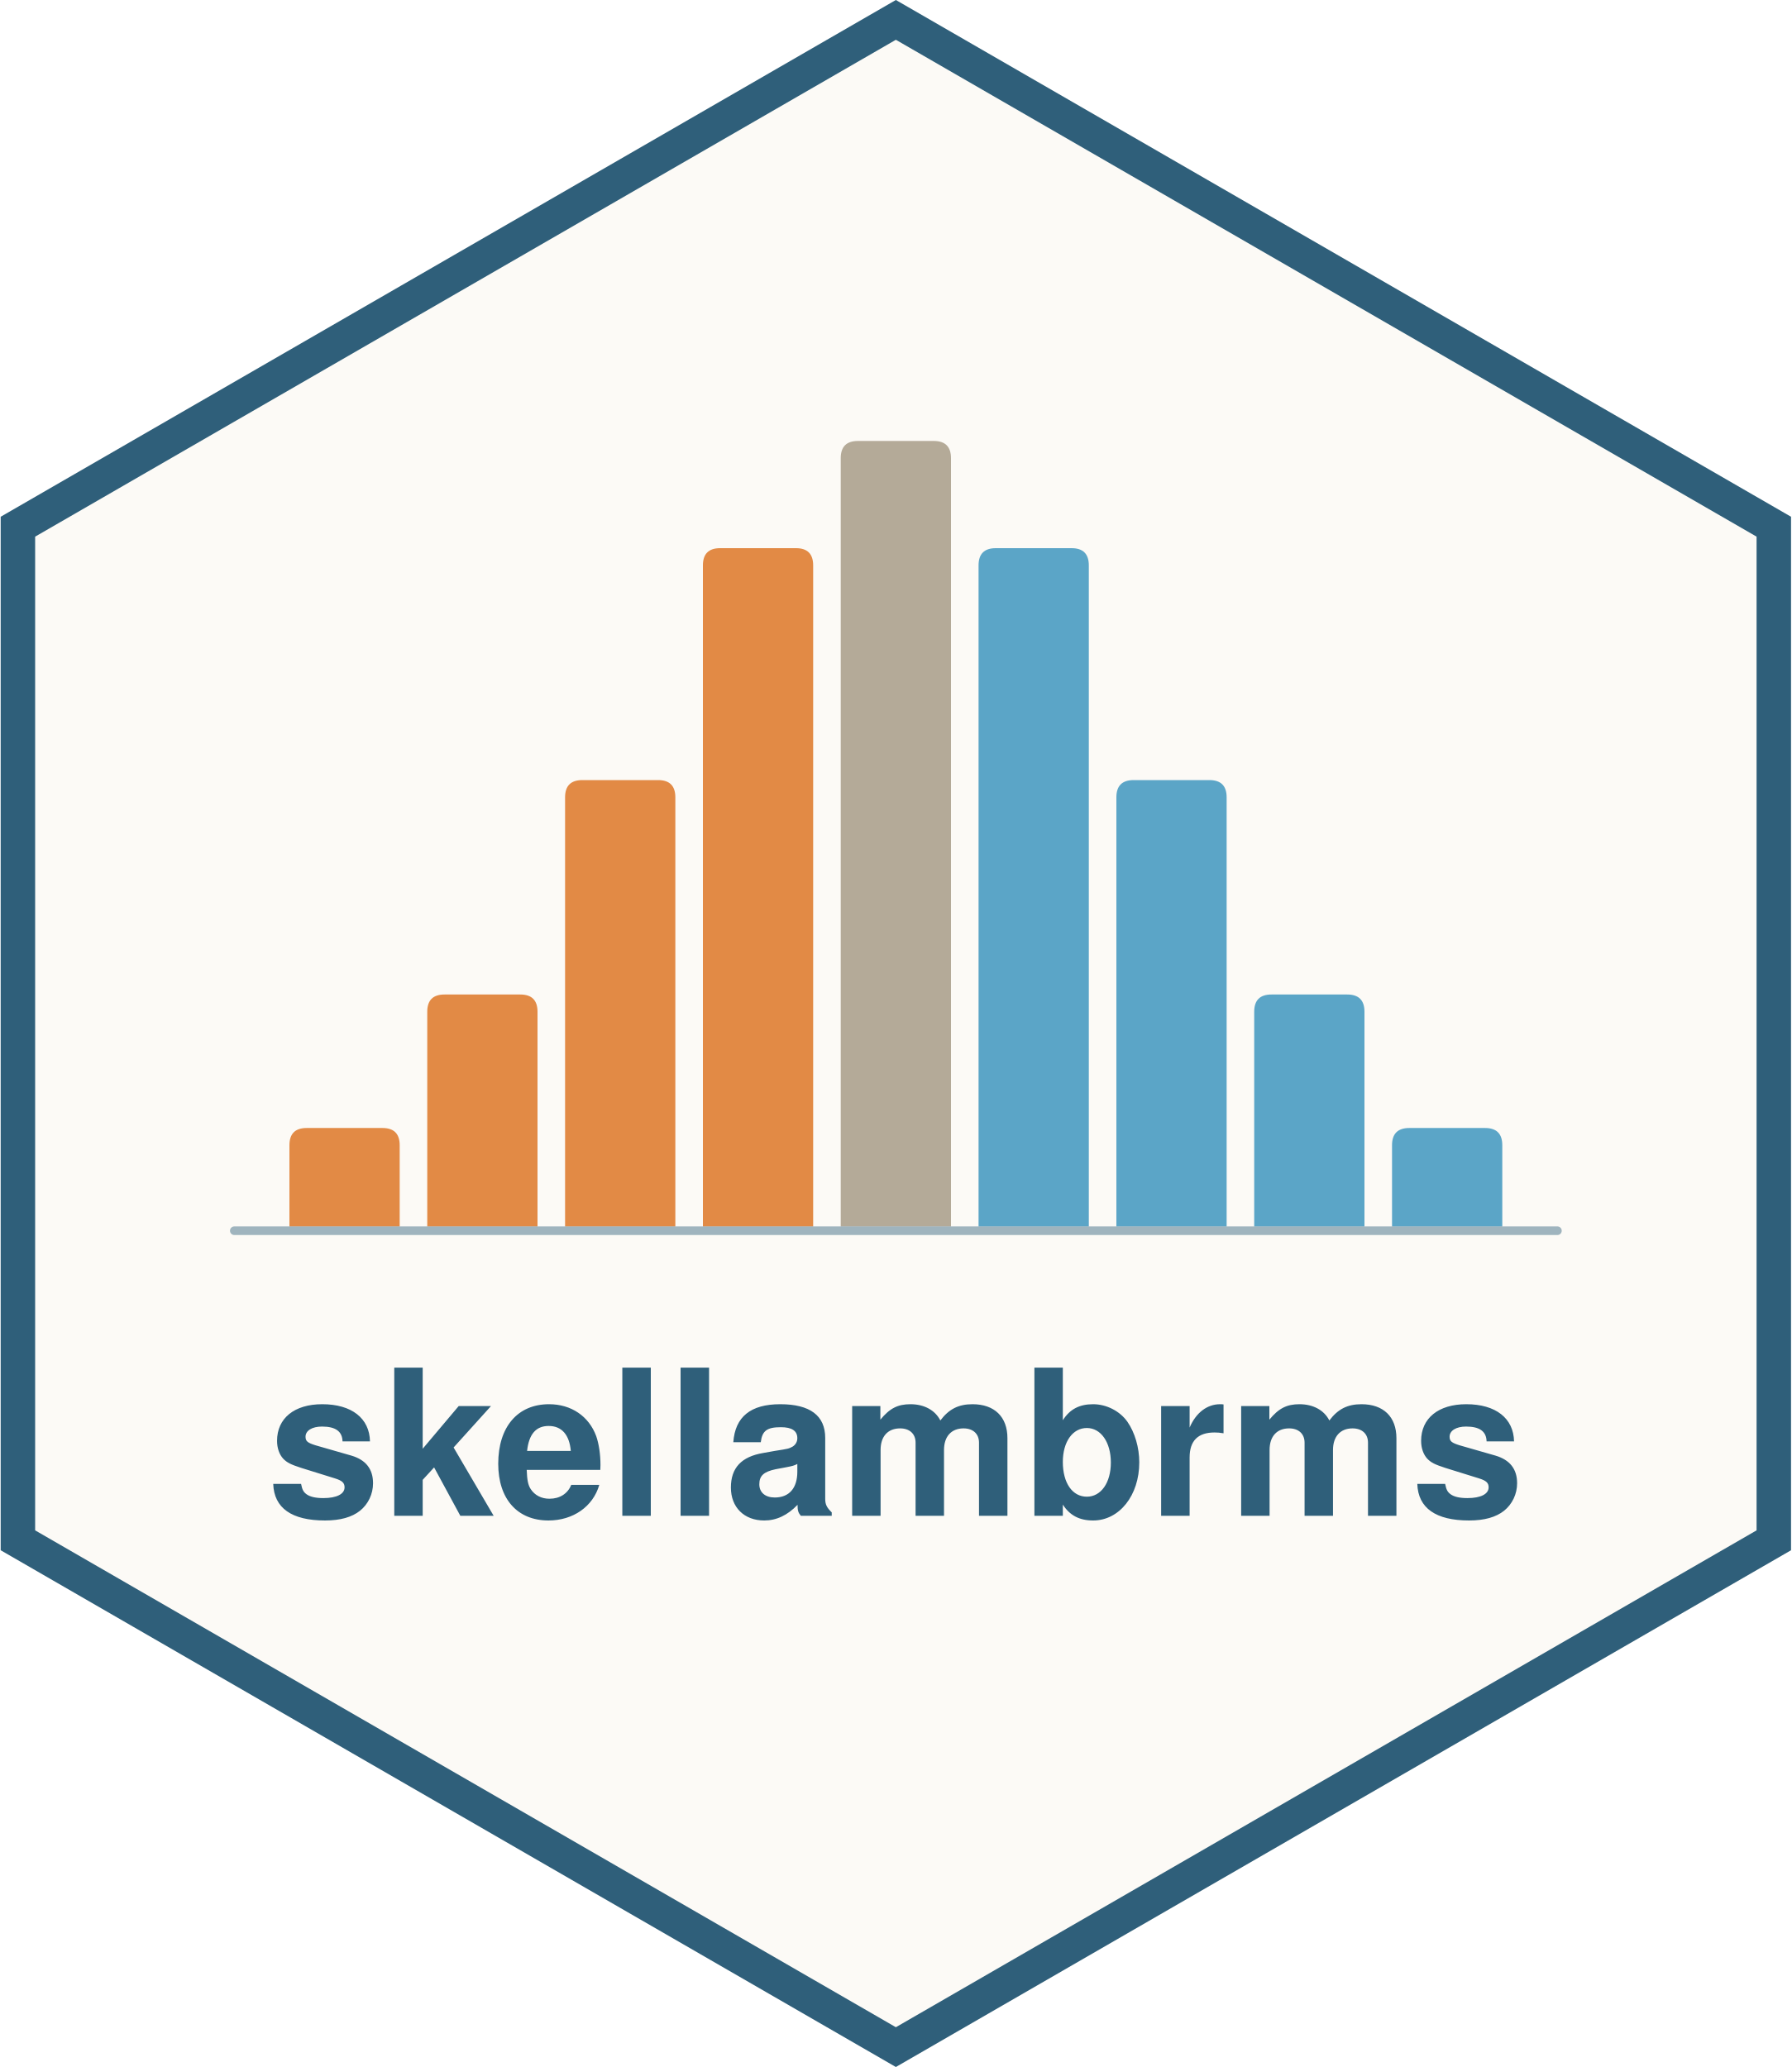
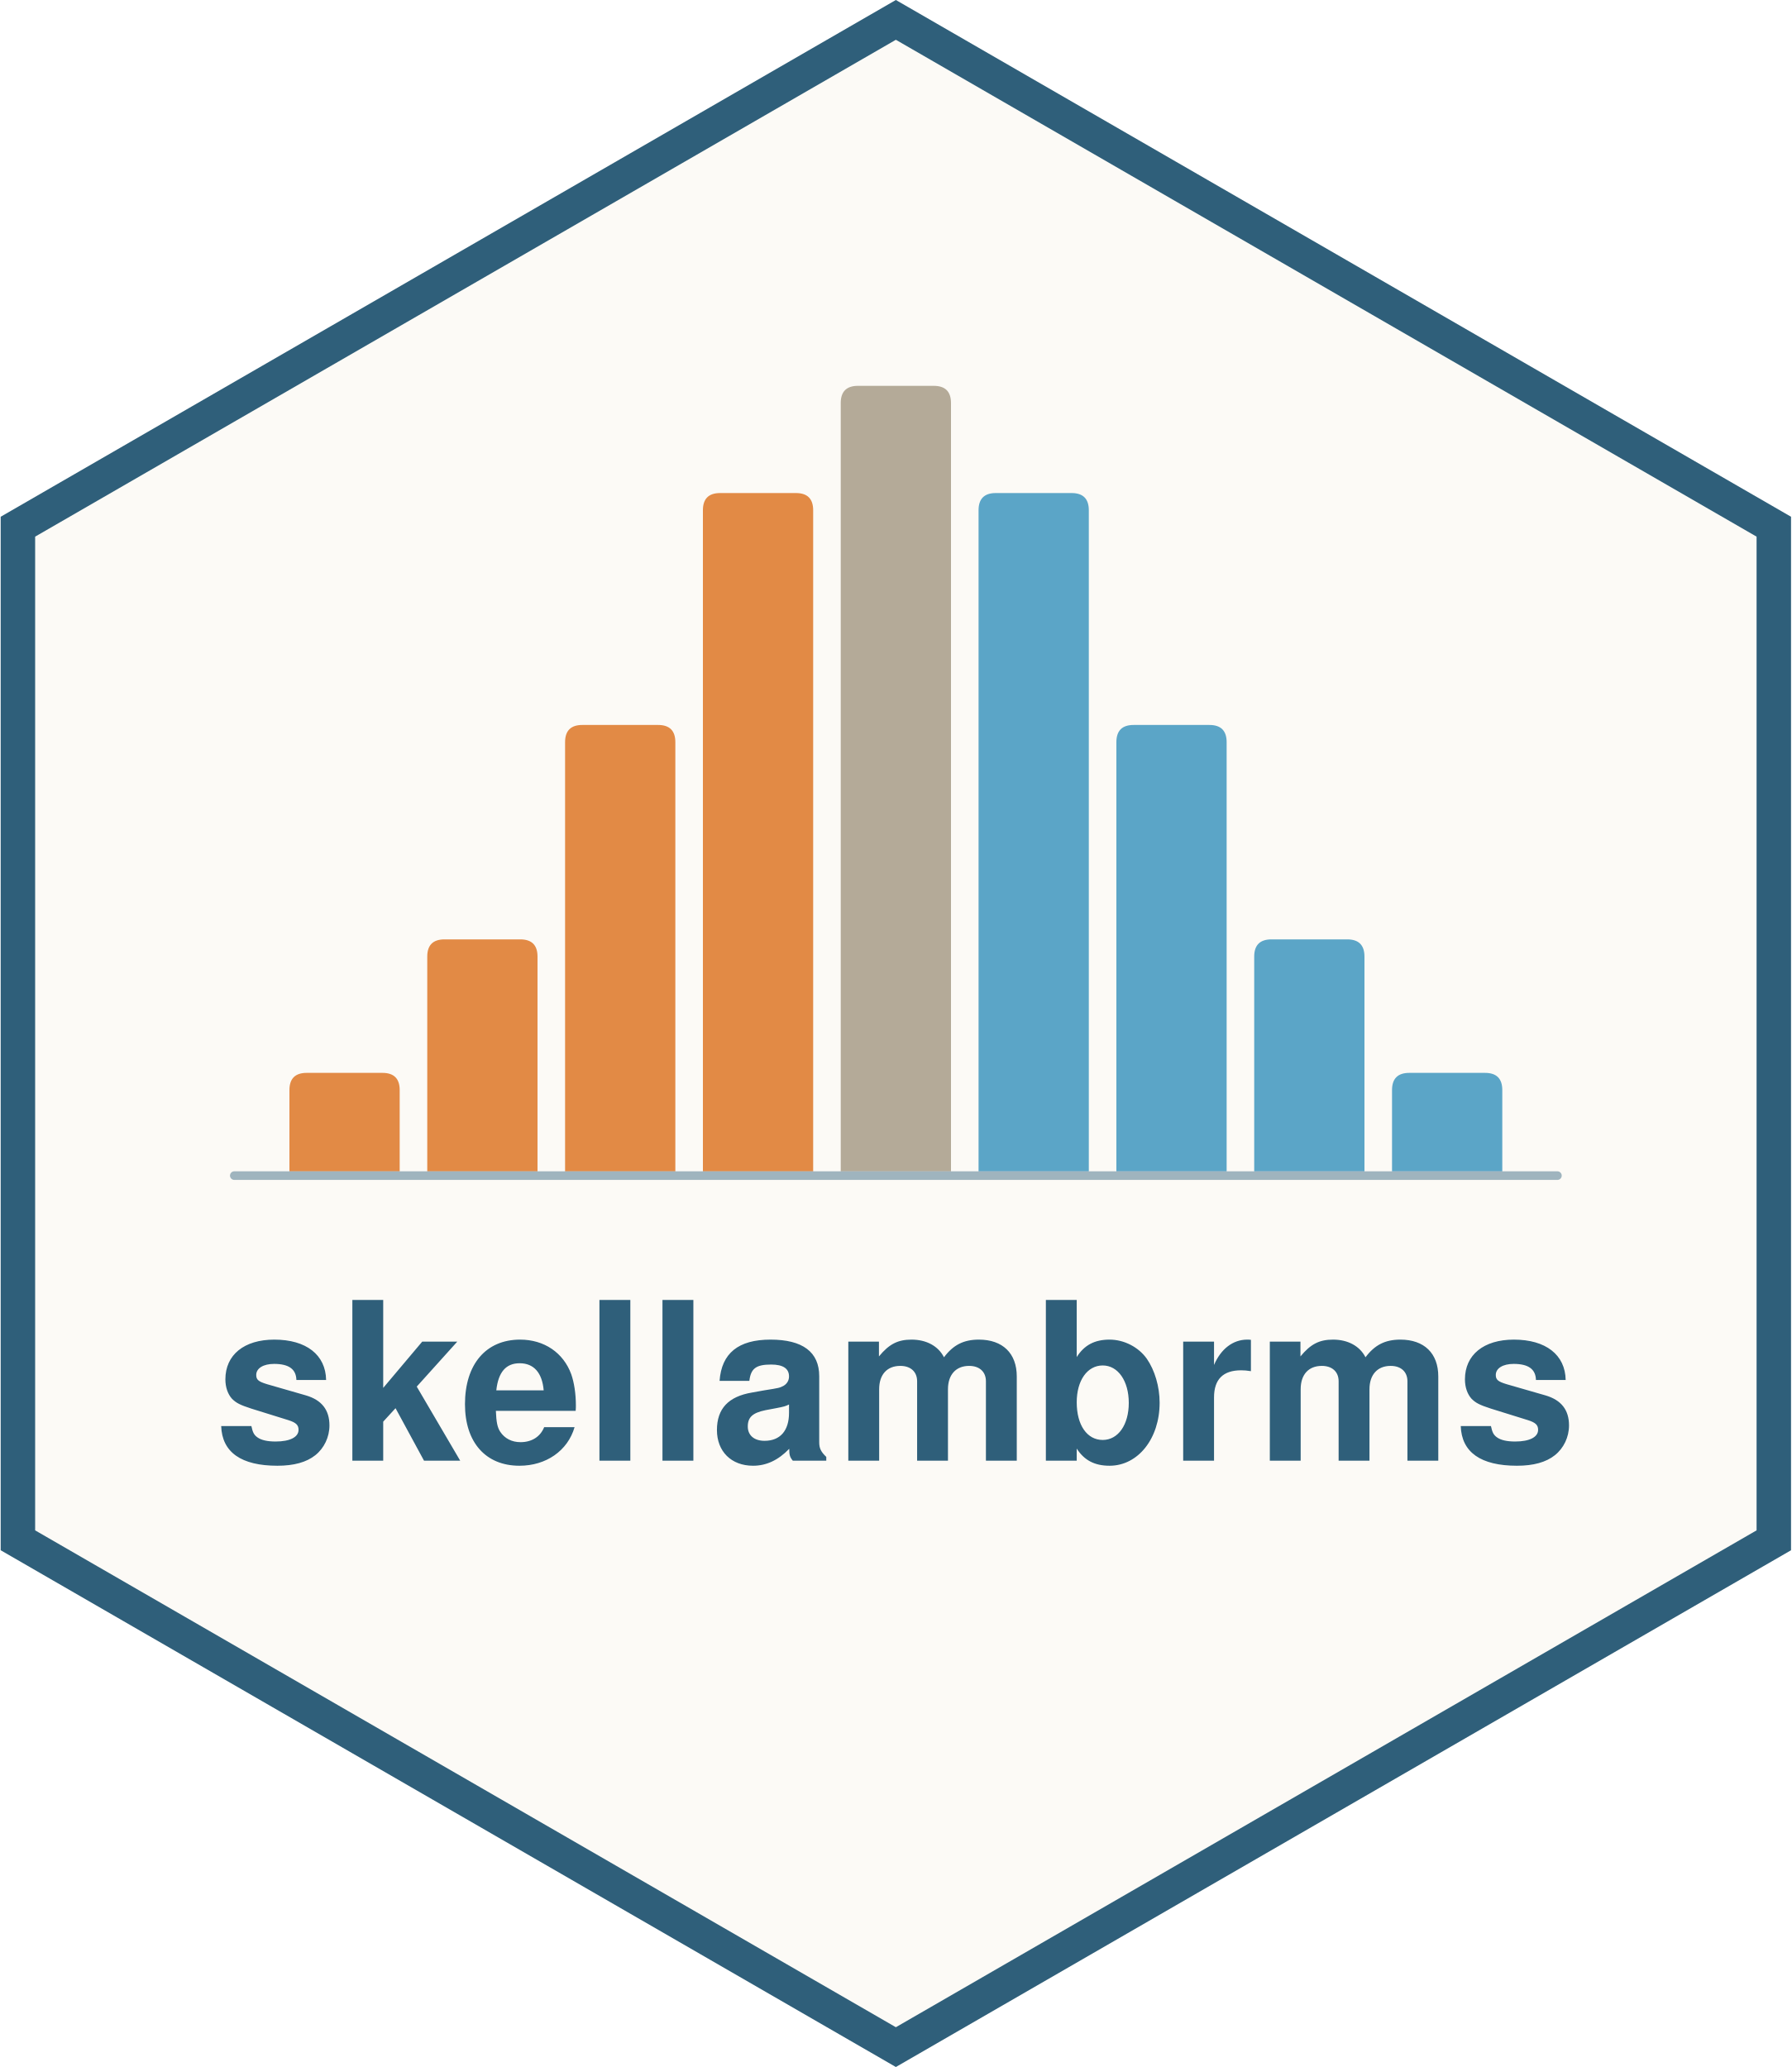
<svg xmlns="http://www.w3.org/2000/svg" width="520" height="600" viewBox="0 0 519.60 600">
  <defs>
    <clipPath id="hex">
      <polygon points="259.80,0.00 519.60,150.00 519.60,450.00 259.80,600.00 0.00,450.00 0.00,150.00" />
    </clipPath>
  </defs>
  <polygon points="259.80,0.00 519.60,150.00 519.60,450.00 259.80,600.00 0.00,450.00 0.00,150.00" fill="#FCFAF6" />
  <g clip-path="url(#hex)">
-     <path d="M83.80 356.00 V332.43 Q83.80 327.43 88.80 327.43 H110.80 Q115.80 327.43 115.80 332.43 V356.00 Z" fill="#E28A45" />
-     <path d="M123.80 356.00 V293.68 Q123.80 288.68 128.80 288.68 H150.80 Q155.80 288.68 155.80 293.68 V356.00 Z" fill="#E28A45" />
-     <path d="M163.80 356.00 V231.44 Q163.80 226.44 168.80 226.44 H190.80 Q195.80 226.44 195.80 231.44 V356.00 Z" fill="#E28A45" />
-     <path d="M203.80 356.00 V164.12 Q203.80 159.12 208.80 159.12 H230.80 Q235.80 159.12 235.80 164.12 V356.00 Z" fill="#E28A45" />
-     <path d="M243.80 356.00 V133.00 Q243.80 128.00 248.80 128.00 H270.80 Q275.80 128.00 275.80 133.00 V356.00 Z" fill="#B4AA98" />
-     <path d="M283.80 356.00 V164.12 Q283.80 159.12 288.80 159.12 H310.80 Q315.80 159.12 315.80 164.12 V356.00 Z" fill="#5BA5C7" />
-     <path d="M323.80 356.00 V231.44 Q323.80 226.44 328.80 226.44 H350.80 Q355.80 226.44 355.80 231.44 V356.00 Z" fill="#5BA5C7" />
-     <path d="M363.80 356.00 V293.68 Q363.80 288.68 368.80 288.68 H390.80 Q395.80 288.68 395.80 293.68 V356.00 Z" fill="#5BA5C7" />
-     <path d="M403.80 356.00 V332.43 Q403.80 327.43 408.80 327.43 H430.80 Q435.80 327.43 435.80 332.43 V356.00 Z" fill="#5BA5C7" />
-     <line x1="67.80" y1="357.25" x2="451.80" y2="357.25" stroke="#2F5F7A" stroke-width="2.5" stroke-linecap="round" opacity="0.45" />
-     <text x="259.80" y="440" text-anchor="middle" font-family="Helvetica, Arial, sans-serif" font-size="59" font-weight="600" letter-spacing="0.5" fill="#2F5F7A">skellambrms</text>
+     <path d="M83.80 340.00 V316.43 Q83.80 311.43 88.80 311.43 H110.80 Q115.80 311.43 115.80 316.43 V340.00 Z" fill="#E28A45" />
+     <path d="M123.80 340.00 V277.68 Q123.80 272.68 128.80 272.68 H150.80 Q155.80 272.68 155.80 277.68 V340.00 Z" fill="#E28A45" />
+     <path d="M163.80 340.00 V215.44 Q163.80 210.44 168.80 210.44 H190.80 Q195.80 210.44 195.80 215.44 V340.00 Z" fill="#E28A45" />
+     <path d="M203.80 340.00 V148.12 Q203.80 143.12 208.80 143.12 H230.80 Q235.80 143.12 235.80 148.12 V340.00 Z" fill="#E28A45" />
+     <path d="M243.80 340.00 V117.00 Q243.80 112.00 248.80 112.00 H270.80 Q275.80 112.00 275.80 117.00 V340.00 Z" fill="#B4AA98" />
+     <path d="M283.80 340.00 V148.12 Q283.80 143.12 288.80 143.12 H310.80 Q315.80 143.12 315.80 148.12 V340.00 Z" fill="#5BA5C7" />
+     <path d="M323.80 340.00 V215.44 Q323.80 210.44 328.80 210.44 H350.80 Q355.80 210.44 355.80 215.44 V340.00 Z" fill="#5BA5C7" />
+     <path d="M363.80 340.00 V277.68 Q363.80 272.68 368.80 272.68 H390.80 Q395.80 272.68 395.80 277.68 V340.00 Z" fill="#5BA5C7" />
+     <path d="M403.80 340.00 V316.43 Q403.80 311.43 408.80 311.43 H430.80 Q435.80 311.43 435.80 316.43 V340.00 Z" fill="#5BA5C7" />
+     <line x1="67.80" y1="341.25" x2="451.80" y2="341.25" stroke="#2F5F7A" stroke-width="2.5" stroke-linecap="round" opacity="0.45" />
+     <text x="259.80" y="424" text-anchor="middle" font-family="Helvetica, Arial, sans-serif" font-size="64" font-weight="600" letter-spacing="0.5" fill="#2F5F7A">skellambrms</text>
  </g>
  <polygon points="259.80,0.00 519.60,150.00 519.60,450.00 259.80,600.00 0.00,450.00 0.00,150.00" fill="none" stroke="#2F5F7A" stroke-width="20" clip-path="url(#hex)" />
</svg>
